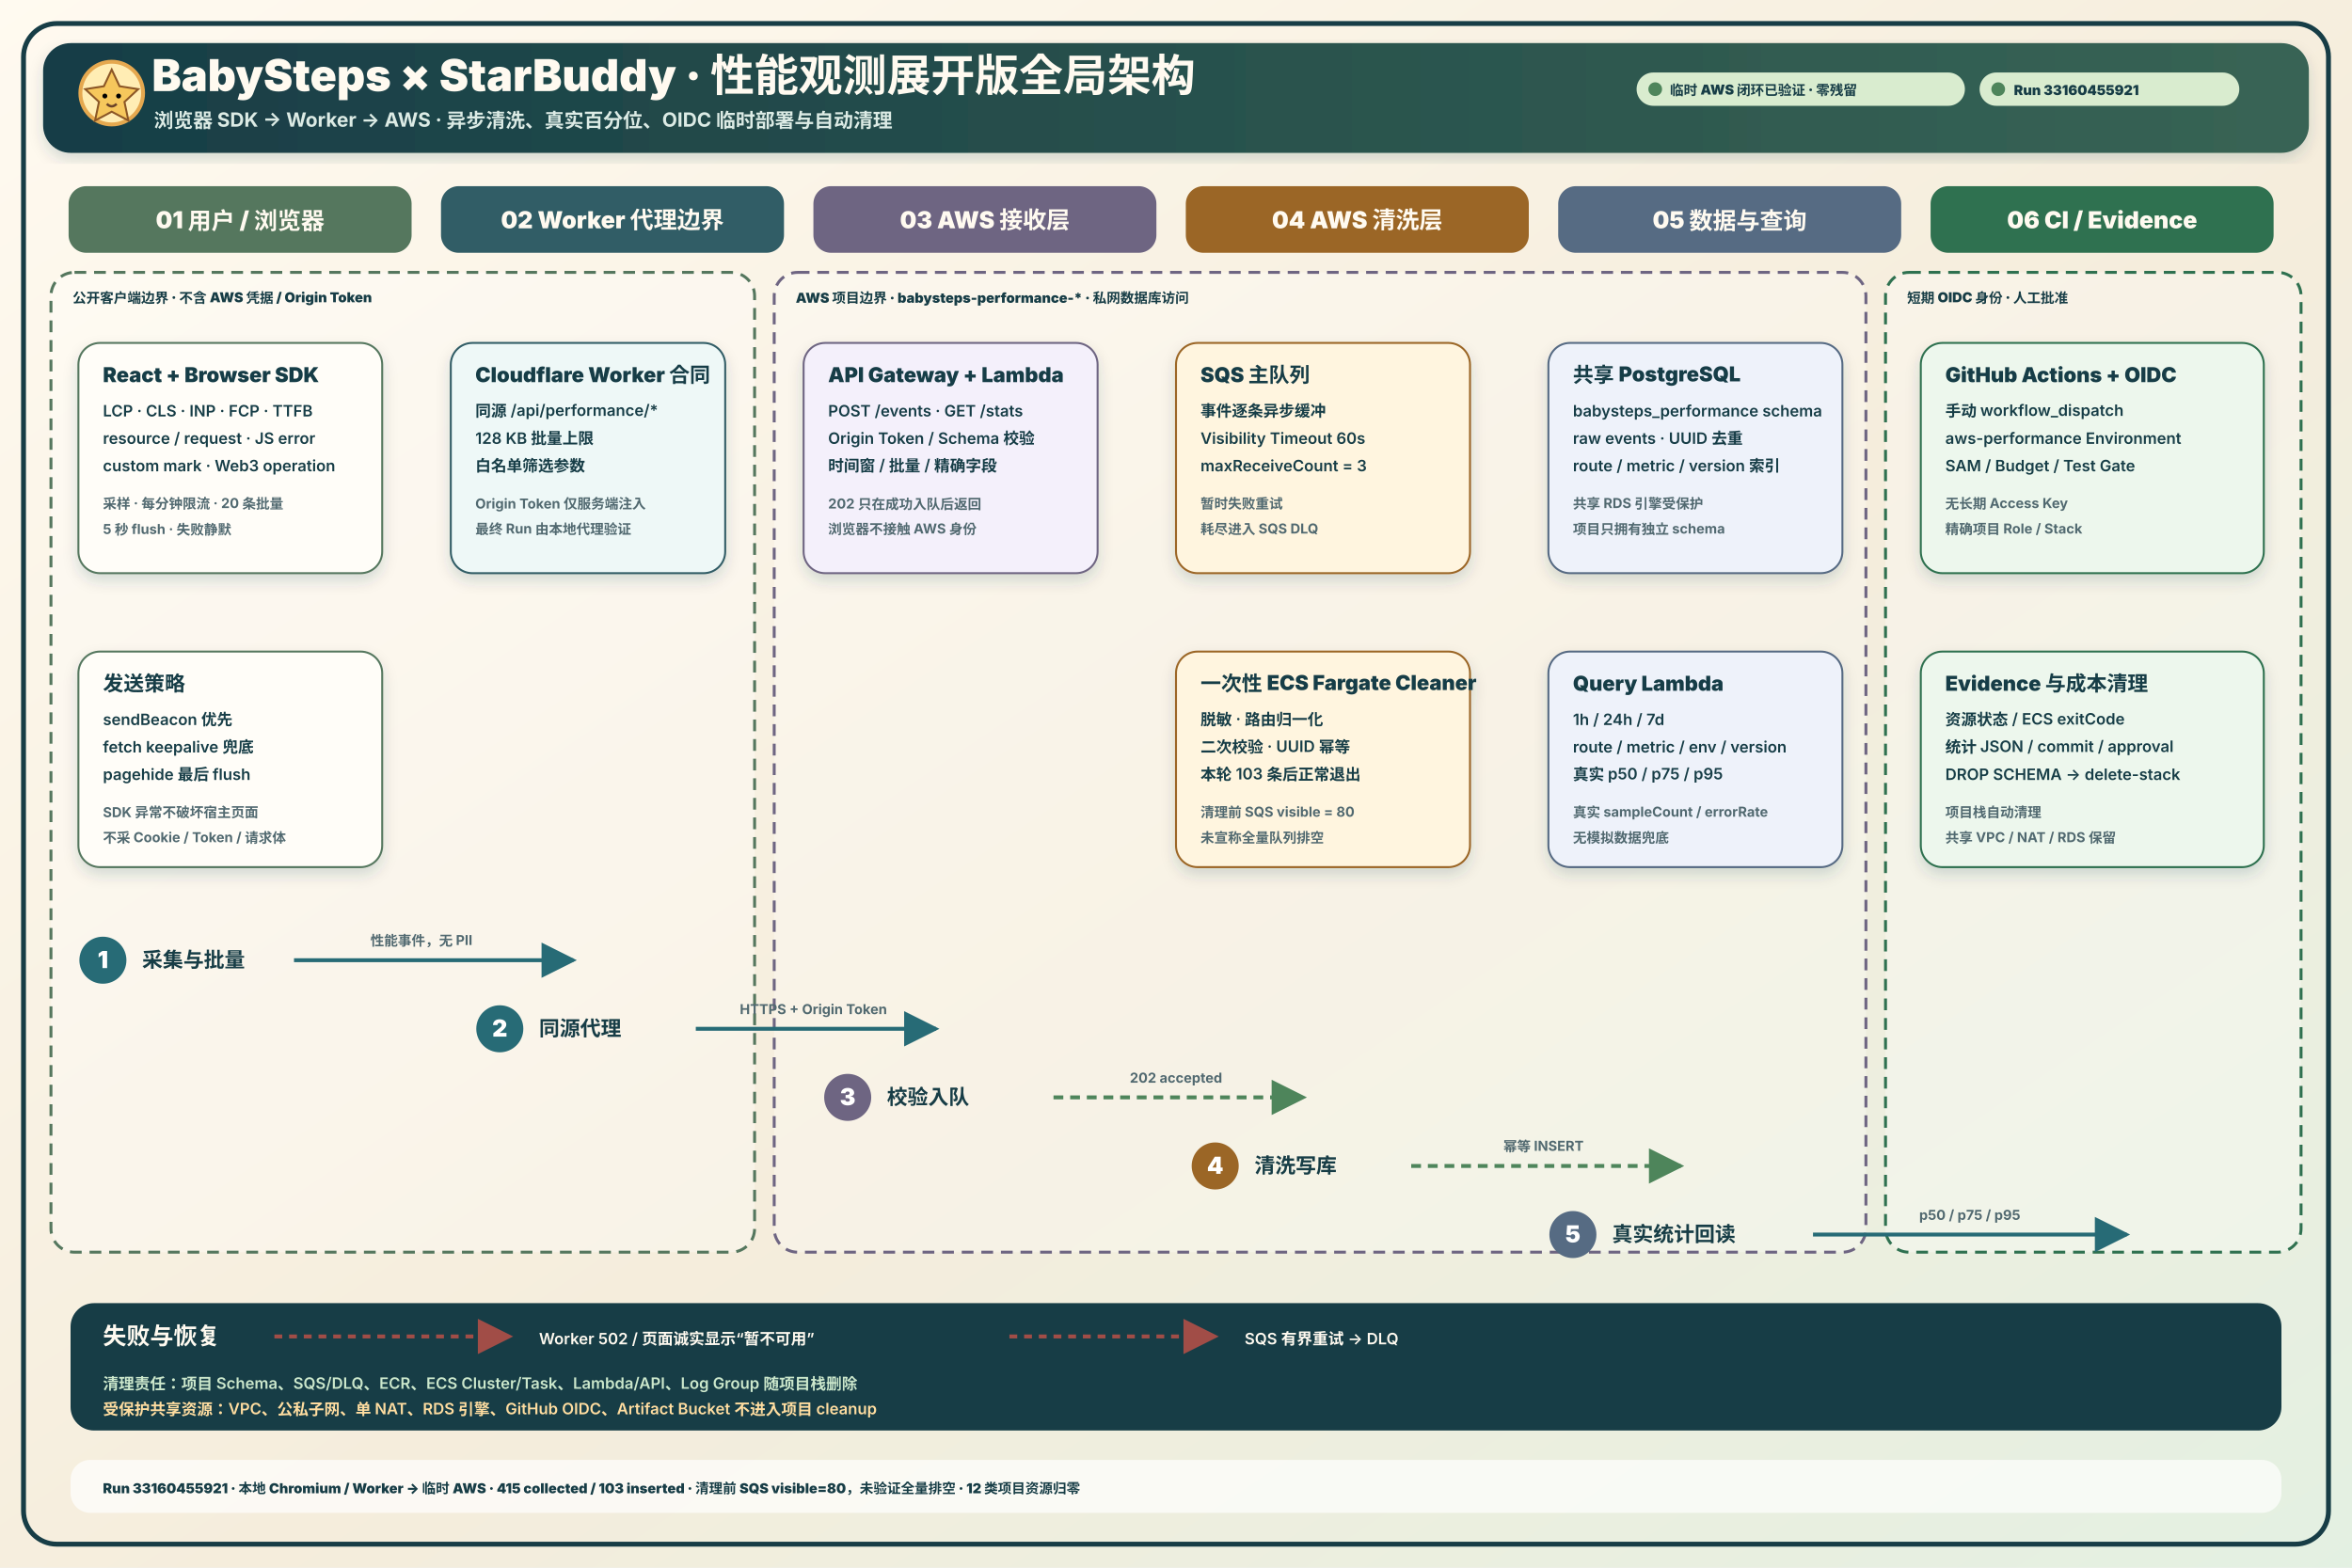
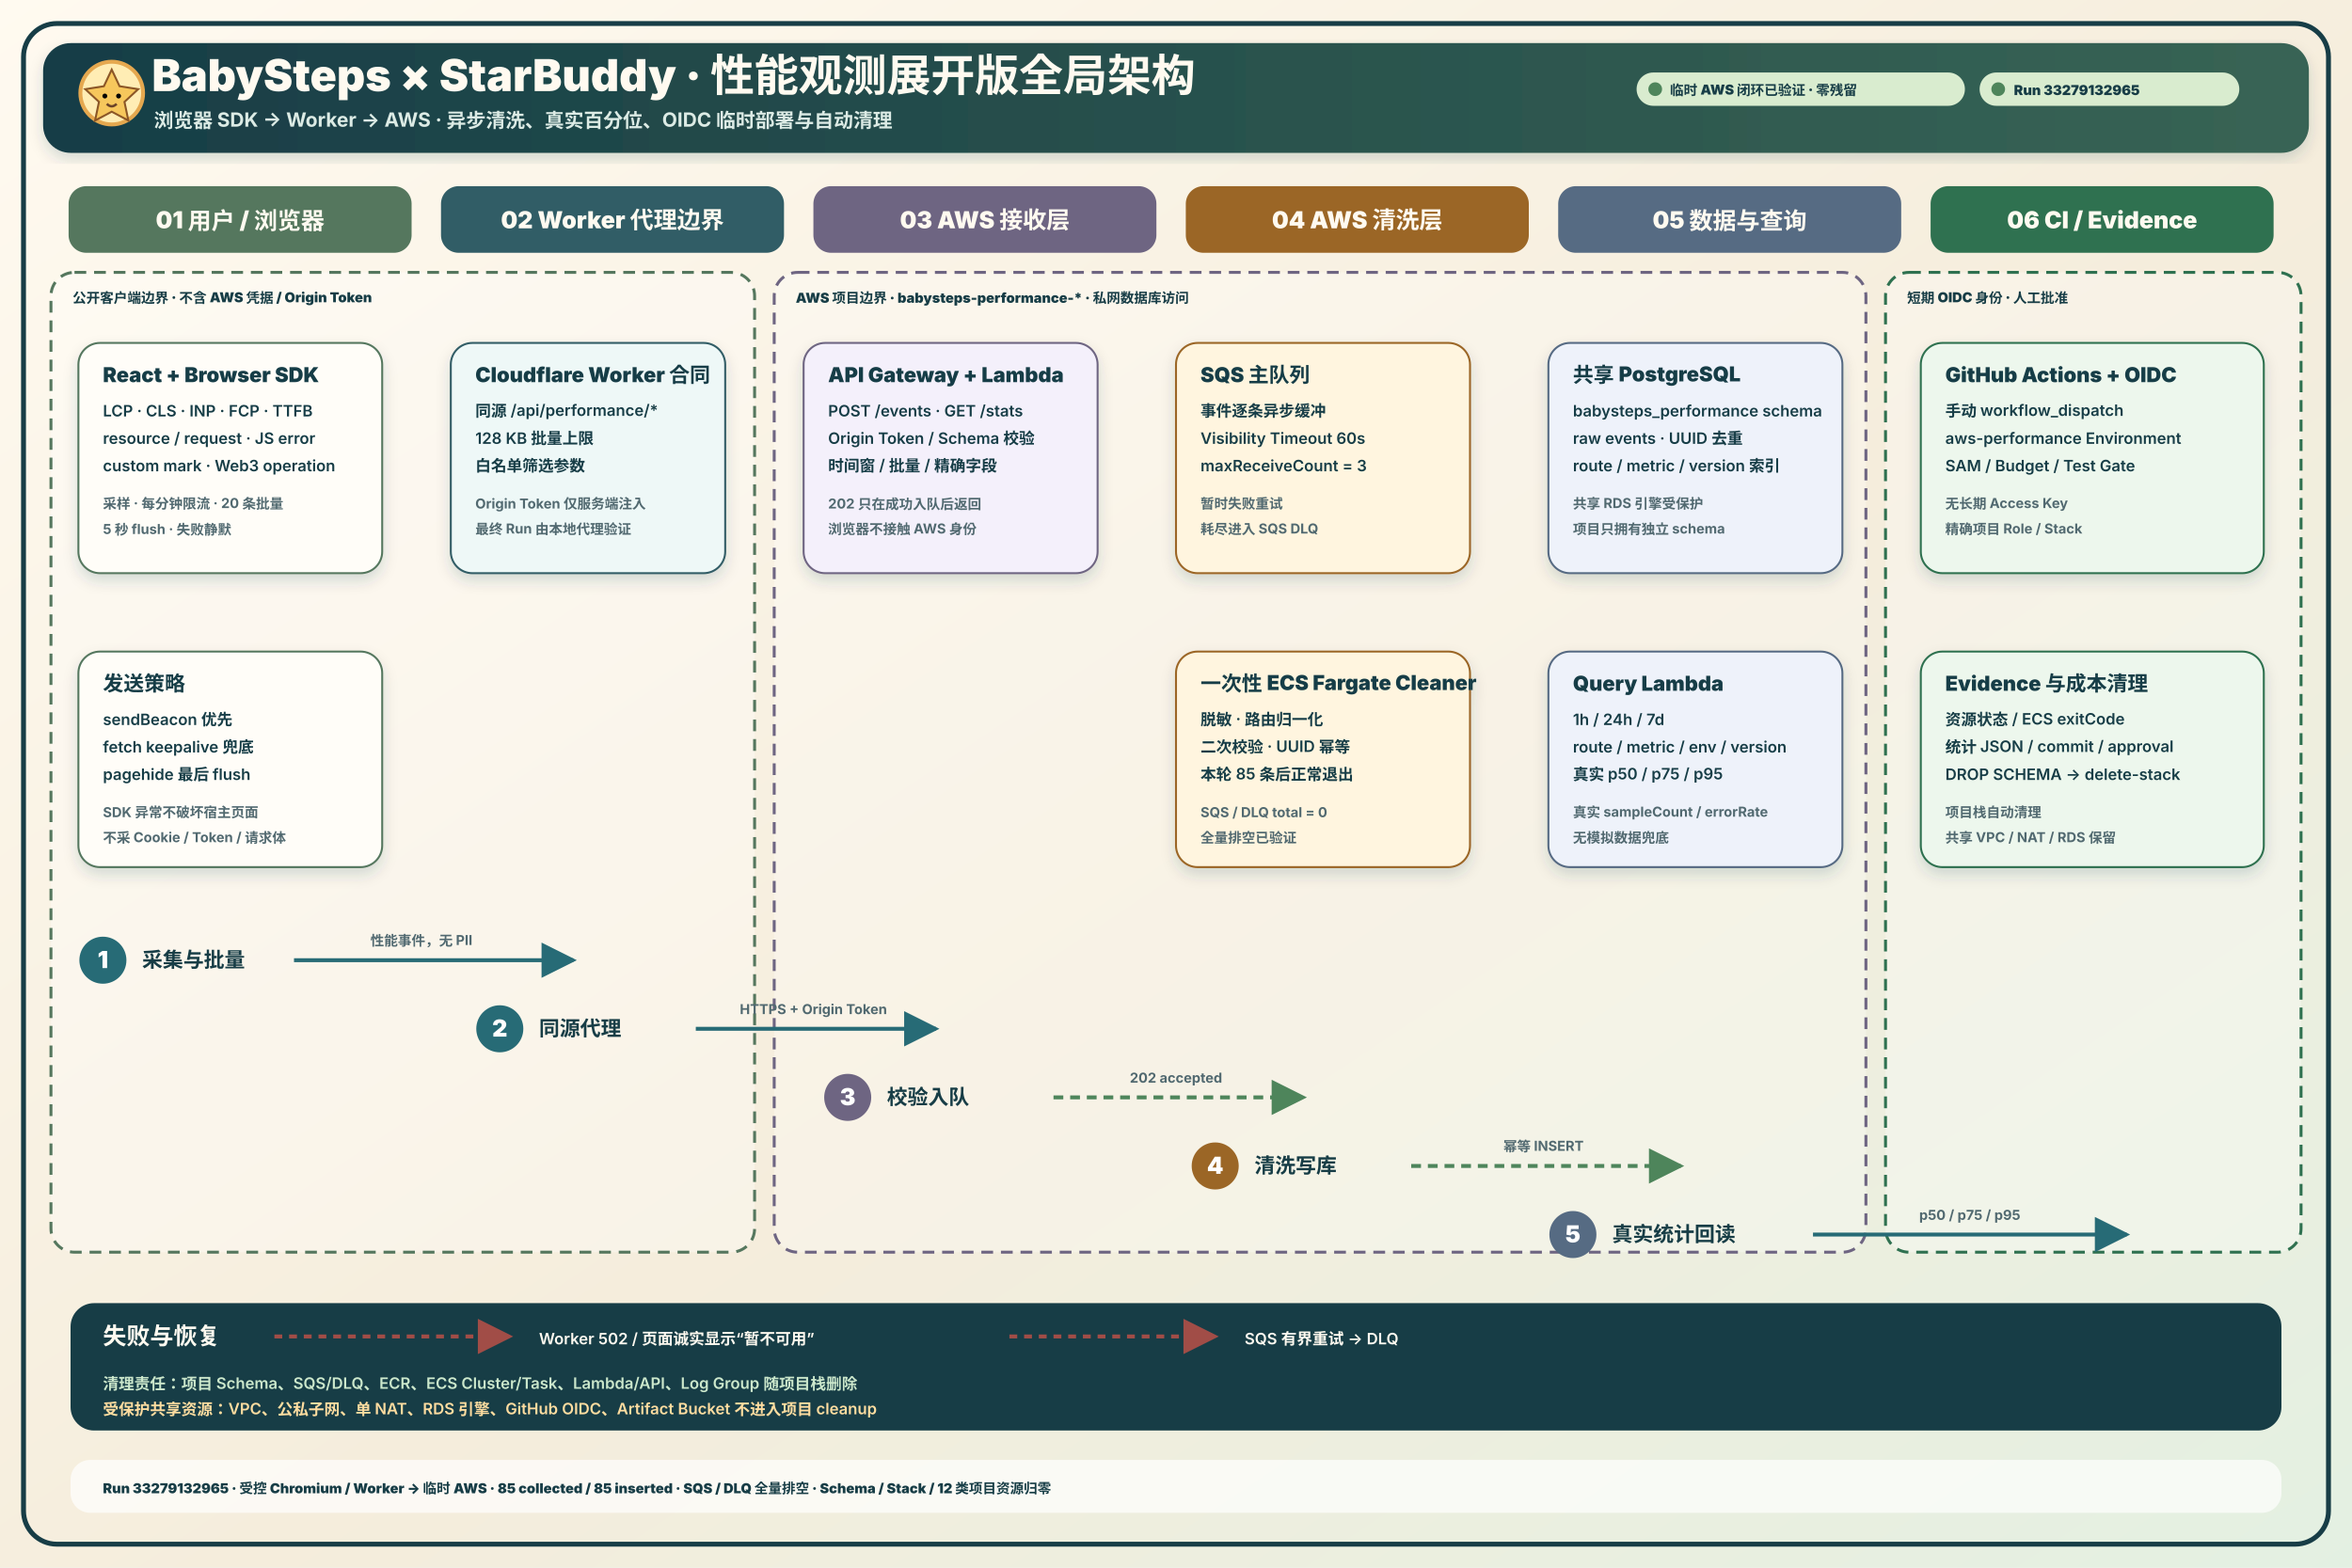
<svg xmlns="http://www.w3.org/2000/svg" width="2400" height="1600" viewBox="0 0 2400 1600" role="img" aria-labelledby="title desc">
  <defs>
    <linearGradient id="bg" x1="0" y1="0" x2="1" y2="1">
      <stop stop-color="#fffaf0" />
      <stop offset=".55" stop-color="#f5eddc" />
      <stop offset="1" stop-color="#e3f0e2" />
    </linearGradient>
    <linearGradient id="head" x1="0" y1="0" x2="1" y2="0">
      <stop stop-color="#173d46" />
      <stop offset="1" stop-color="#386454" />
    </linearGradient>
    <filter id="shadow">
      <feDropShadow dx="0" dy="7" stdDeviation="7" flood-color="#173d46" flood-opacity=".16" />
    </filter>
    <marker id="arrow" viewBox="0 0 10 10" refX="9" refY="5" markerWidth="9" markerHeight="9" orient="auto-start-reverse">
      <path d="M0 0L10 5L0 10Z" fill="#276b76" />
    </marker>
    <marker id="dataArrow" viewBox="0 0 10 10" refX="9" refY="5" markerWidth="9" markerHeight="9" orient="auto-start-reverse">
      <path d="M0 0L10 5L0 10Z" fill="#4e855b" />
    </marker>
    <marker id="failArrow" viewBox="0 0 10 10" refX="9" refY="5" markerWidth="9" markerHeight="9" orient="auto-start-reverse">
      <path d="M0 0L10 5L0 10Z" fill="#a14d47" />
    </marker>
    <style>
      text{font-family:Inter,"PingFang SC","Microsoft YaHei",sans-serif;fill:#173d46}.title{font-size:45px;font-weight:900;fill:#fffaf0}.subtitle{font-size:20px;font-weight:650;fill:#dcebe5}.lane{font-size:24px;font-weight:900;fill:#fffaf0}.cardTitle{font-size:21px;font-weight:900}.body{font-size:16px;font-weight:620}.small{font-size:14px;font-weight:650;fill:#516970}.status{font-size:14px;font-weight:850}.number{font-size:24px;font-weight:950;fill:#fff}.request{fill:none;stroke:#276b76;stroke-width:4;marker-end:url(#arrow)}.data{fill:none;stroke:#4e855b;stroke-width:4;stroke-dasharray:10 7;marker-end:url(#dataArrow)}.fail{fill:none;stroke:#a14d47;stroke-width:4;stroke-dasharray:8 7;marker-end:url(#failArrow)}
    </style>
  </defs>
  <rect width="2400" height="1600" fill="url(#bg)" />
  <rect x="24" y="24" width="2352" height="1552" rx="34" fill="none" stroke="#173d46" stroke-width="5" />
  <rect x="44" y="44" width="2312" height="112" rx="28" fill="url(#head)" filter="url(#shadow)" />
  <g transform="translate(80 67)">
    <circle cx="34" cy="28" r="32" fill="#ffedb4" stroke="#e5a84f" stroke-width="4" />
    <path d="M34 4L42 21L61 24L47 37L51 56L34 47L17 56L21 37L7 24L26 21Z" fill="#f6c75c" stroke="#8b5626" stroke-width="2" />
    <circle cx="27" cy="31" r="2.5" />
    <circle cx="41" cy="31" r="2.5" />
    <path d="M29 39Q34 44 39 39" fill="none" stroke="#6b4328" stroke-width="2.5" />
  </g>
  <text x="155" y="93" class="title">BabySteps × StarBuddy · 性能观测展开版全局架构</text>
  <text x="157" y="130" class="subtitle">浏览器 SDK → Worker → AWS · 异步清洗、真实百分位、OIDC 临时部署与自动清理</text>
  <g transform="translate(1670 74)">
    <rect width="335" height="34" rx="17" fill="#d9eccf" />
    <circle cx="19" cy="17" r="7" fill="#4e855b" />
    <text x="34" y="23" class="status">临时 AWS 闭环已验证 · 零残留</text>
    <rect x="350" width="265" height="34" rx="17" fill="#d9eccf" />
    <circle cx="369" cy="17" r="7" fill="#4e855b" />
-     <text x="385" y="23" class="status">Run 33160455921</text>
+     <text x="385" y="23" class="status">Run 33279132965</text>
  </g>
  <g transform="translate(70 190)">
    <g>
      <rect width="350" height="68" rx="18" fill="#55775e" />
      <text x="175" y="43" text-anchor="middle" class="lane">01 用户 / 浏览器</text>
    </g>
    <g transform="translate(380)">
      <rect width="350" height="68" rx="18" fill="#315d66" />
      <text x="175" y="43" text-anchor="middle" class="lane">02 Worker 代理边界</text>
    </g>
    <g transform="translate(760)">
      <rect width="350" height="68" rx="18" fill="#6e6582" />
      <text x="175" y="43" text-anchor="middle" class="lane">03 AWS 接收层</text>
    </g>
    <g transform="translate(1140)">
      <rect width="350" height="68" rx="18" fill="#9b6626" />
      <text x="175" y="43" text-anchor="middle" class="lane">04 AWS 清洗层</text>
    </g>
    <g transform="translate(1520)">
      <rect width="350" height="68" rx="18" fill="#566b83" />
      <text x="175" y="43" text-anchor="middle" class="lane">05 数据与查询</text>
    </g>
    <g transform="translate(1900)">
      <rect width="350" height="68" rx="18" fill="#2f7150" />
      <text x="175" y="43" text-anchor="middle" class="lane">06 CI / Evidence</text>
    </g>
  </g>
  <rect x="52" y="278" width="718" height="1000" rx="24" fill="#ffffff" fill-opacity=".32" stroke="#55775e" stroke-width="3" stroke-dasharray="12 8" />
  <text x="74" y="309" class="status">公开客户端边界 · 不含 AWS 凭据 / Origin Token</text>
  <rect x="790" y="278" width="1114" height="1000" rx="24" fill="#ffffff" fill-opacity=".28" stroke="#6e6582" stroke-width="3" stroke-dasharray="12 8" />
  <text x="812" y="309" class="status">AWS 项目边界 · babysteps-performance-* · 私网数据库访问</text>
  <rect x="1924" y="278" width="424" height="1000" rx="24" fill="#ffffff" fill-opacity=".30" stroke="#2f7150" stroke-width="3" stroke-dasharray="12 8" />
  <text x="1946" y="309" class="status">短期 OIDC 身份 · 人工批准</text>
  <g filter="url(#shadow)">
    <rect x="80" y="350" width="310" height="235" rx="22" fill="#fffdf8" stroke="#55775e" stroke-width="2" />
    <text x="105" y="390" class="cardTitle">React + Browser SDK</text>
    <text x="105" y="425" class="body">LCP · CLS · INP · FCP · TTFB</text>
    <text x="105" y="453" class="body">resource / request · JS error</text>
    <text x="105" y="481" class="body">custom mark · Web3 operation</text>
    <text x="105" y="519" class="small">采样 · 每分钟限流 · 20 条批量</text>
    <text x="105" y="545" class="small">5 秒 flush · 失败静默</text>
    <rect x="460" y="350" width="280" height="235" rx="22" fill="#eef8f7" stroke="#315d66" stroke-width="2" />
    <text x="485" y="390" class="cardTitle">Cloudflare Worker 合同</text>
    <text x="485" y="425" class="body">同源 /api/performance/*</text>
    <text x="485" y="453" class="body">128 KB 批量上限</text>
    <text x="485" y="481" class="body">白名单筛选参数</text>
    <text x="485" y="519" class="small">Origin Token 仅服务端注入</text>
    <text x="485" y="545" class="small">最终 Run 由本地代理验证</text>
    <rect x="820" y="350" width="300" height="235" rx="22" fill="#f4f0fb" stroke="#6e6582" stroke-width="2" />
    <text x="845" y="390" class="cardTitle">API Gateway + Lambda</text>
    <text x="845" y="425" class="body">POST /events · GET /stats</text>
    <text x="845" y="453" class="body">Origin Token / Schema 校验</text>
    <text x="845" y="481" class="body">时间窗 / 批量 / 精确字段</text>
    <text x="845" y="519" class="small">202 只在成功入队后返回</text>
    <text x="845" y="545" class="small">浏览器不接触 AWS 身份</text>
    <rect x="1200" y="350" width="300" height="235" rx="22" fill="#fff5df" stroke="#9b6626" stroke-width="2" />
    <text x="1225" y="390" class="cardTitle">SQS 主队列</text>
    <text x="1225" y="425" class="body">事件逐条异步缓冲</text>
    <text x="1225" y="453" class="body">Visibility Timeout 60s</text>
    <text x="1225" y="481" class="body">maxReceiveCount = 3</text>
    <text x="1225" y="519" class="small">暂时失败重试</text>
    <text x="1225" y="545" class="small">耗尽进入 SQS DLQ</text>
    <rect x="1580" y="350" width="300" height="235" rx="22" fill="#eef2fa" stroke="#566b83" stroke-width="2" />
    <text x="1605" y="390" class="cardTitle">共享 PostgreSQL</text>
    <text x="1605" y="425" class="body">babysteps_performance schema</text>
    <text x="1605" y="453" class="body">raw events · UUID 去重</text>
    <text x="1605" y="481" class="body">route / metric / version 索引</text>
    <text x="1605" y="519" class="small">共享 RDS 引擎受保护</text>
    <text x="1605" y="545" class="small">项目只拥有独立 schema</text>
    <rect x="1960" y="350" width="350" height="235" rx="22" fill="#edf7ed" stroke="#2f7150" stroke-width="2" />
    <text x="1985" y="390" class="cardTitle">GitHub Actions + OIDC</text>
    <text x="1985" y="425" class="body">手动 workflow_dispatch</text>
    <text x="1985" y="453" class="body">aws-performance Environment</text>
    <text x="1985" y="481" class="body">SAM / Budget / Test Gate</text>
    <text x="1985" y="519" class="small">无长期 Access Key</text>
    <text x="1985" y="545" class="small">精确项目 Role / Stack</text>
    <rect x="80" y="665" width="310" height="220" rx="22" fill="#fffdf8" stroke="#55775e" stroke-width="2" />
    <text x="105" y="705" class="cardTitle">发送策略</text>
    <text x="105" y="740" class="body">sendBeacon 优先</text>
    <text x="105" y="768" class="body">fetch keepalive 兜底</text>
    <text x="105" y="796" class="body">pagehide 最后 flush</text>
    <text x="105" y="834" class="small">SDK 异常不破坏宿主页面</text>
    <text x="105" y="860" class="small">不采 Cookie / Token / 请求体</text>
    <rect x="1200" y="665" width="300" height="220" rx="22" fill="#fff5df" stroke="#9b6626" stroke-width="2" />
    <text x="1225" y="705" class="cardTitle">一次性 ECS Fargate Cleaner</text>
    <text x="1225" y="740" class="body">脱敏 · 路由归一化</text>
    <text x="1225" y="768" class="body">二次校验 · UUID 幂等</text>
-     <text x="1225" y="796" class="body">本轮 103 条后正常退出</text>
-     <text x="1225" y="834" class="small">清理前 SQS visible = 80</text>
-     <text x="1225" y="860" class="small">未宣称全量队列排空</text>
+     <text x="1225" y="796" class="body">本轮 85 条后正常退出</text>
+     <text x="1225" y="834" class="small">SQS / DLQ total = 0</text>
+     <text x="1225" y="860" class="small">全量排空已验证</text>
    <rect x="1580" y="665" width="300" height="220" rx="22" fill="#eef2fa" stroke="#566b83" stroke-width="2" />
    <text x="1605" y="705" class="cardTitle">Query Lambda</text>
    <text x="1605" y="740" class="body">1h / 24h / 7d</text>
    <text x="1605" y="768" class="body">route / metric / env / version</text>
    <text x="1605" y="796" class="body">真实 p50 / p75 / p95</text>
    <text x="1605" y="834" class="small">真实 sampleCount / errorRate</text>
    <text x="1605" y="860" class="small">无模拟数据兜底</text>
    <rect x="1960" y="665" width="350" height="220" rx="22" fill="#edf7ed" stroke="#2f7150" stroke-width="2" />
    <text x="1985" y="705" class="cardTitle">Evidence 与成本清理</text>
    <text x="1985" y="740" class="body">资源状态 / ECS exitCode</text>
    <text x="1985" y="768" class="body">统计 JSON / commit / approval</text>
    <text x="1985" y="796" class="body">DROP SCHEMA → delete-stack</text>
    <text x="1985" y="834" class="small">项目栈自动清理</text>
    <text x="1985" y="860" class="small">共享 VPC / NAT / RDS 保留</text>
  </g>
  <g>
    <circle cx="105" cy="980" r="24" fill="#276b76" />
    <text x="105" y="988" text-anchor="middle" class="number">1</text>
    <text x="145" y="987" class="cardTitle">采集与批量</text>
    <path class="request" d="M300 980H585" />
    <text x="430" y="965" text-anchor="middle" class="small">性能事件，无 PII</text>
    <circle cx="510" cy="1050" r="24" fill="#276b76" />
    <text x="510" y="1058" text-anchor="middle" class="number">2</text>
    <text x="550" y="1057" class="cardTitle">同源代理</text>
    <path class="request" d="M710 1050H955" />
    <text x="830" y="1035" text-anchor="middle" class="small">HTTPS + Origin Token</text>
    <circle cx="865" cy="1120" r="24" fill="#6e6582" />
    <text x="865" y="1128" text-anchor="middle" class="number">3</text>
    <text x="905" y="1127" class="cardTitle">校验入队</text>
    <path class="data" d="M1075 1120H1330" />
    <text x="1200" y="1105" text-anchor="middle" class="small">202 accepted</text>
    <circle cx="1240" cy="1190" r="24" fill="#9b6626" />
    <text x="1240" y="1198" text-anchor="middle" class="number">4</text>
    <text x="1280" y="1197" class="cardTitle">清洗写库</text>
    <path class="data" d="M1440 1190H1715" />
    <text x="1575" y="1175" text-anchor="middle" class="small">幂等 INSERT</text>
    <circle cx="1605" cy="1260" r="24" fill="#566b83" />
    <text x="1605" y="1268" text-anchor="middle" class="number">5</text>
    <text x="1645" y="1267" class="cardTitle">真实统计回读</text>
    <path class="request" d="M1850 1260H2170" />
    <text x="2010" y="1245" text-anchor="middle" class="small">p50 / p75 / p95</text>
  </g>
  <rect x="72" y="1330" width="2256" height="130" rx="24" fill="#173d46" />
  <text x="105" y="1372" class="lane">失败与恢复</text>
  <path class="fail" d="M280 1364H520" />
  <text x="550" y="1372" class="body" style="fill:#fffaf0">Worker 502 / 页面诚实显示“暂不可用”</text>
  <path class="fail" d="M1030 1364H1240" />
  <text x="1270" y="1372" class="body" style="fill:#fffaf0">SQS 有界重试 → DLQ</text>
  <text x="105" y="1418" class="body" style="fill:#cce8cc">清理责任：项目 Schema、SQS/DLQ、ECR、ECS Cluster/Task、Lambda/API、Log Group 随项目栈删除</text>
  <text x="105" y="1444" class="body" style="fill:#ffdda0">受保护共享资源：VPC、公私子网、单 NAT、RDS 引擎、GitHub OIDC、Artifact Bucket 不进入项目 cleanup</text>
  <rect x="72" y="1490" width="2256" height="54" rx="20" fill="#fff" fill-opacity=".68" />
-   <text x="105" y="1524" class="status">Run 33160455921 · 本地 Chromium / Worker → 临时 AWS · 415 collected / 103 inserted · 清理前 SQS visible=80，未验证全量排空 · 12 类项目资源归零</text>
+   <text x="105" y="1524" class="status">Run 33279132965 · 受控 Chromium / Worker → 临时 AWS · 85 collected / 85 inserted · SQS / DLQ 全量排空 · Schema / Stack / 12 类项目资源归零</text>
</svg>
